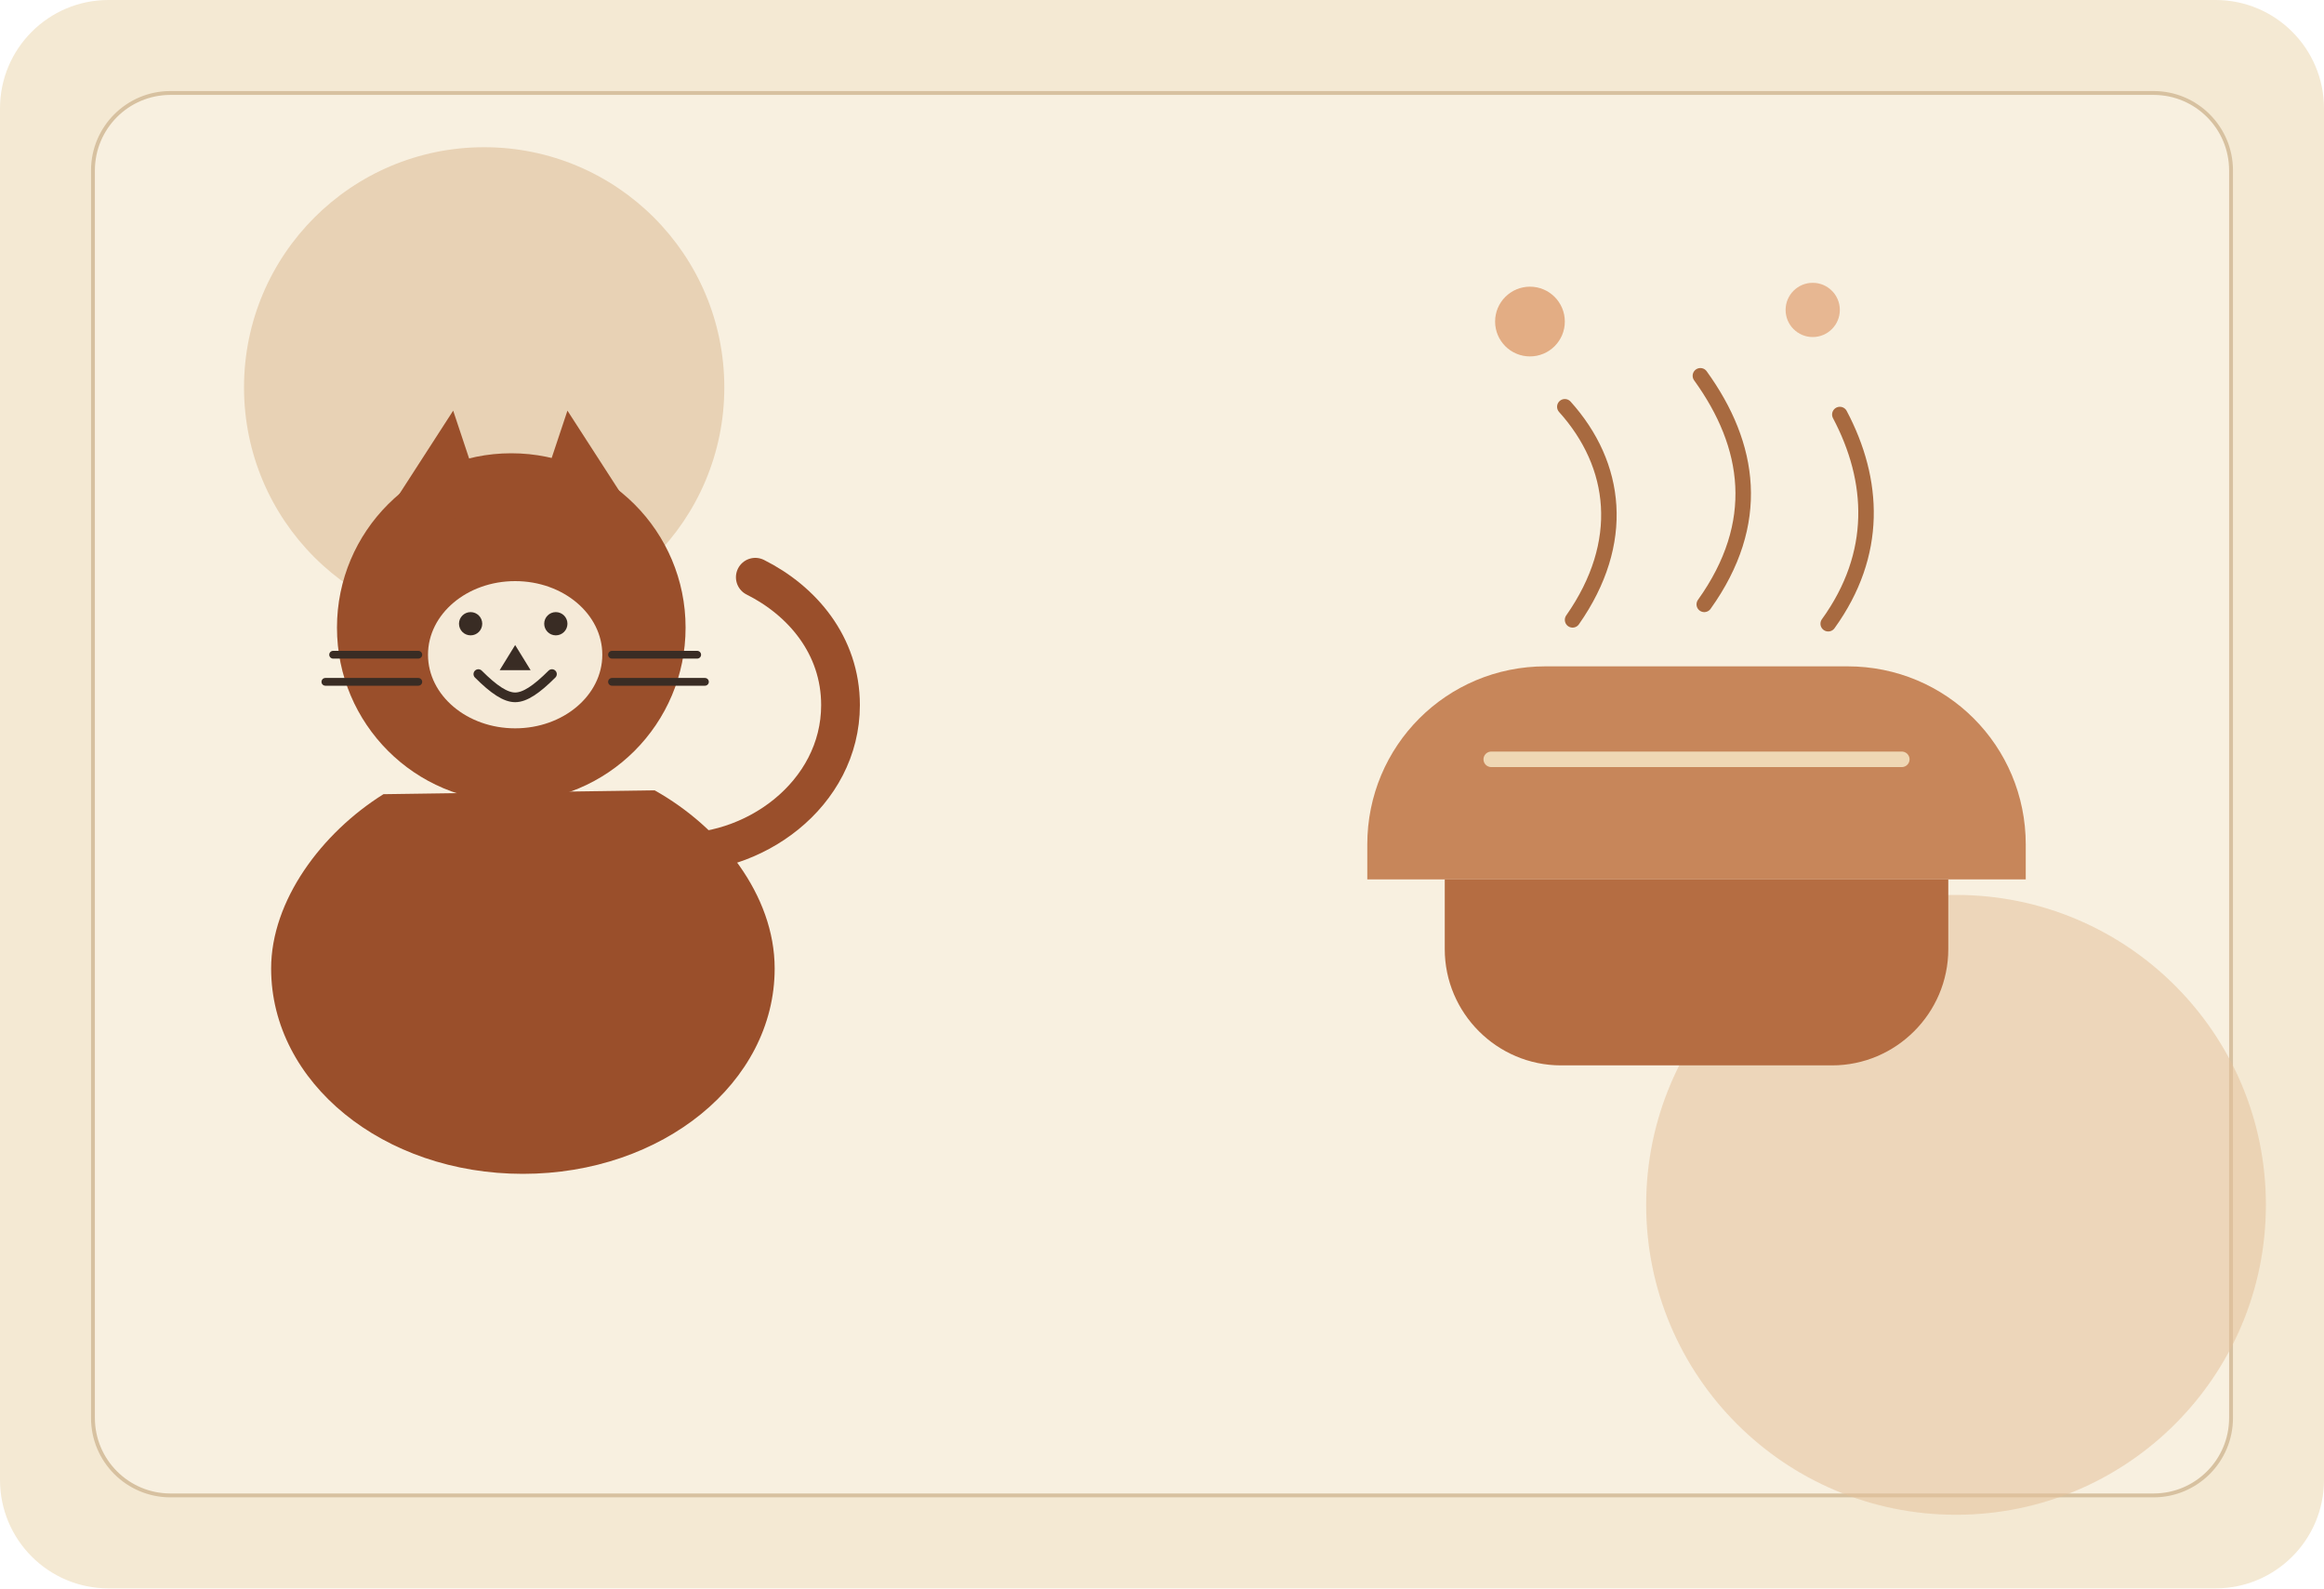
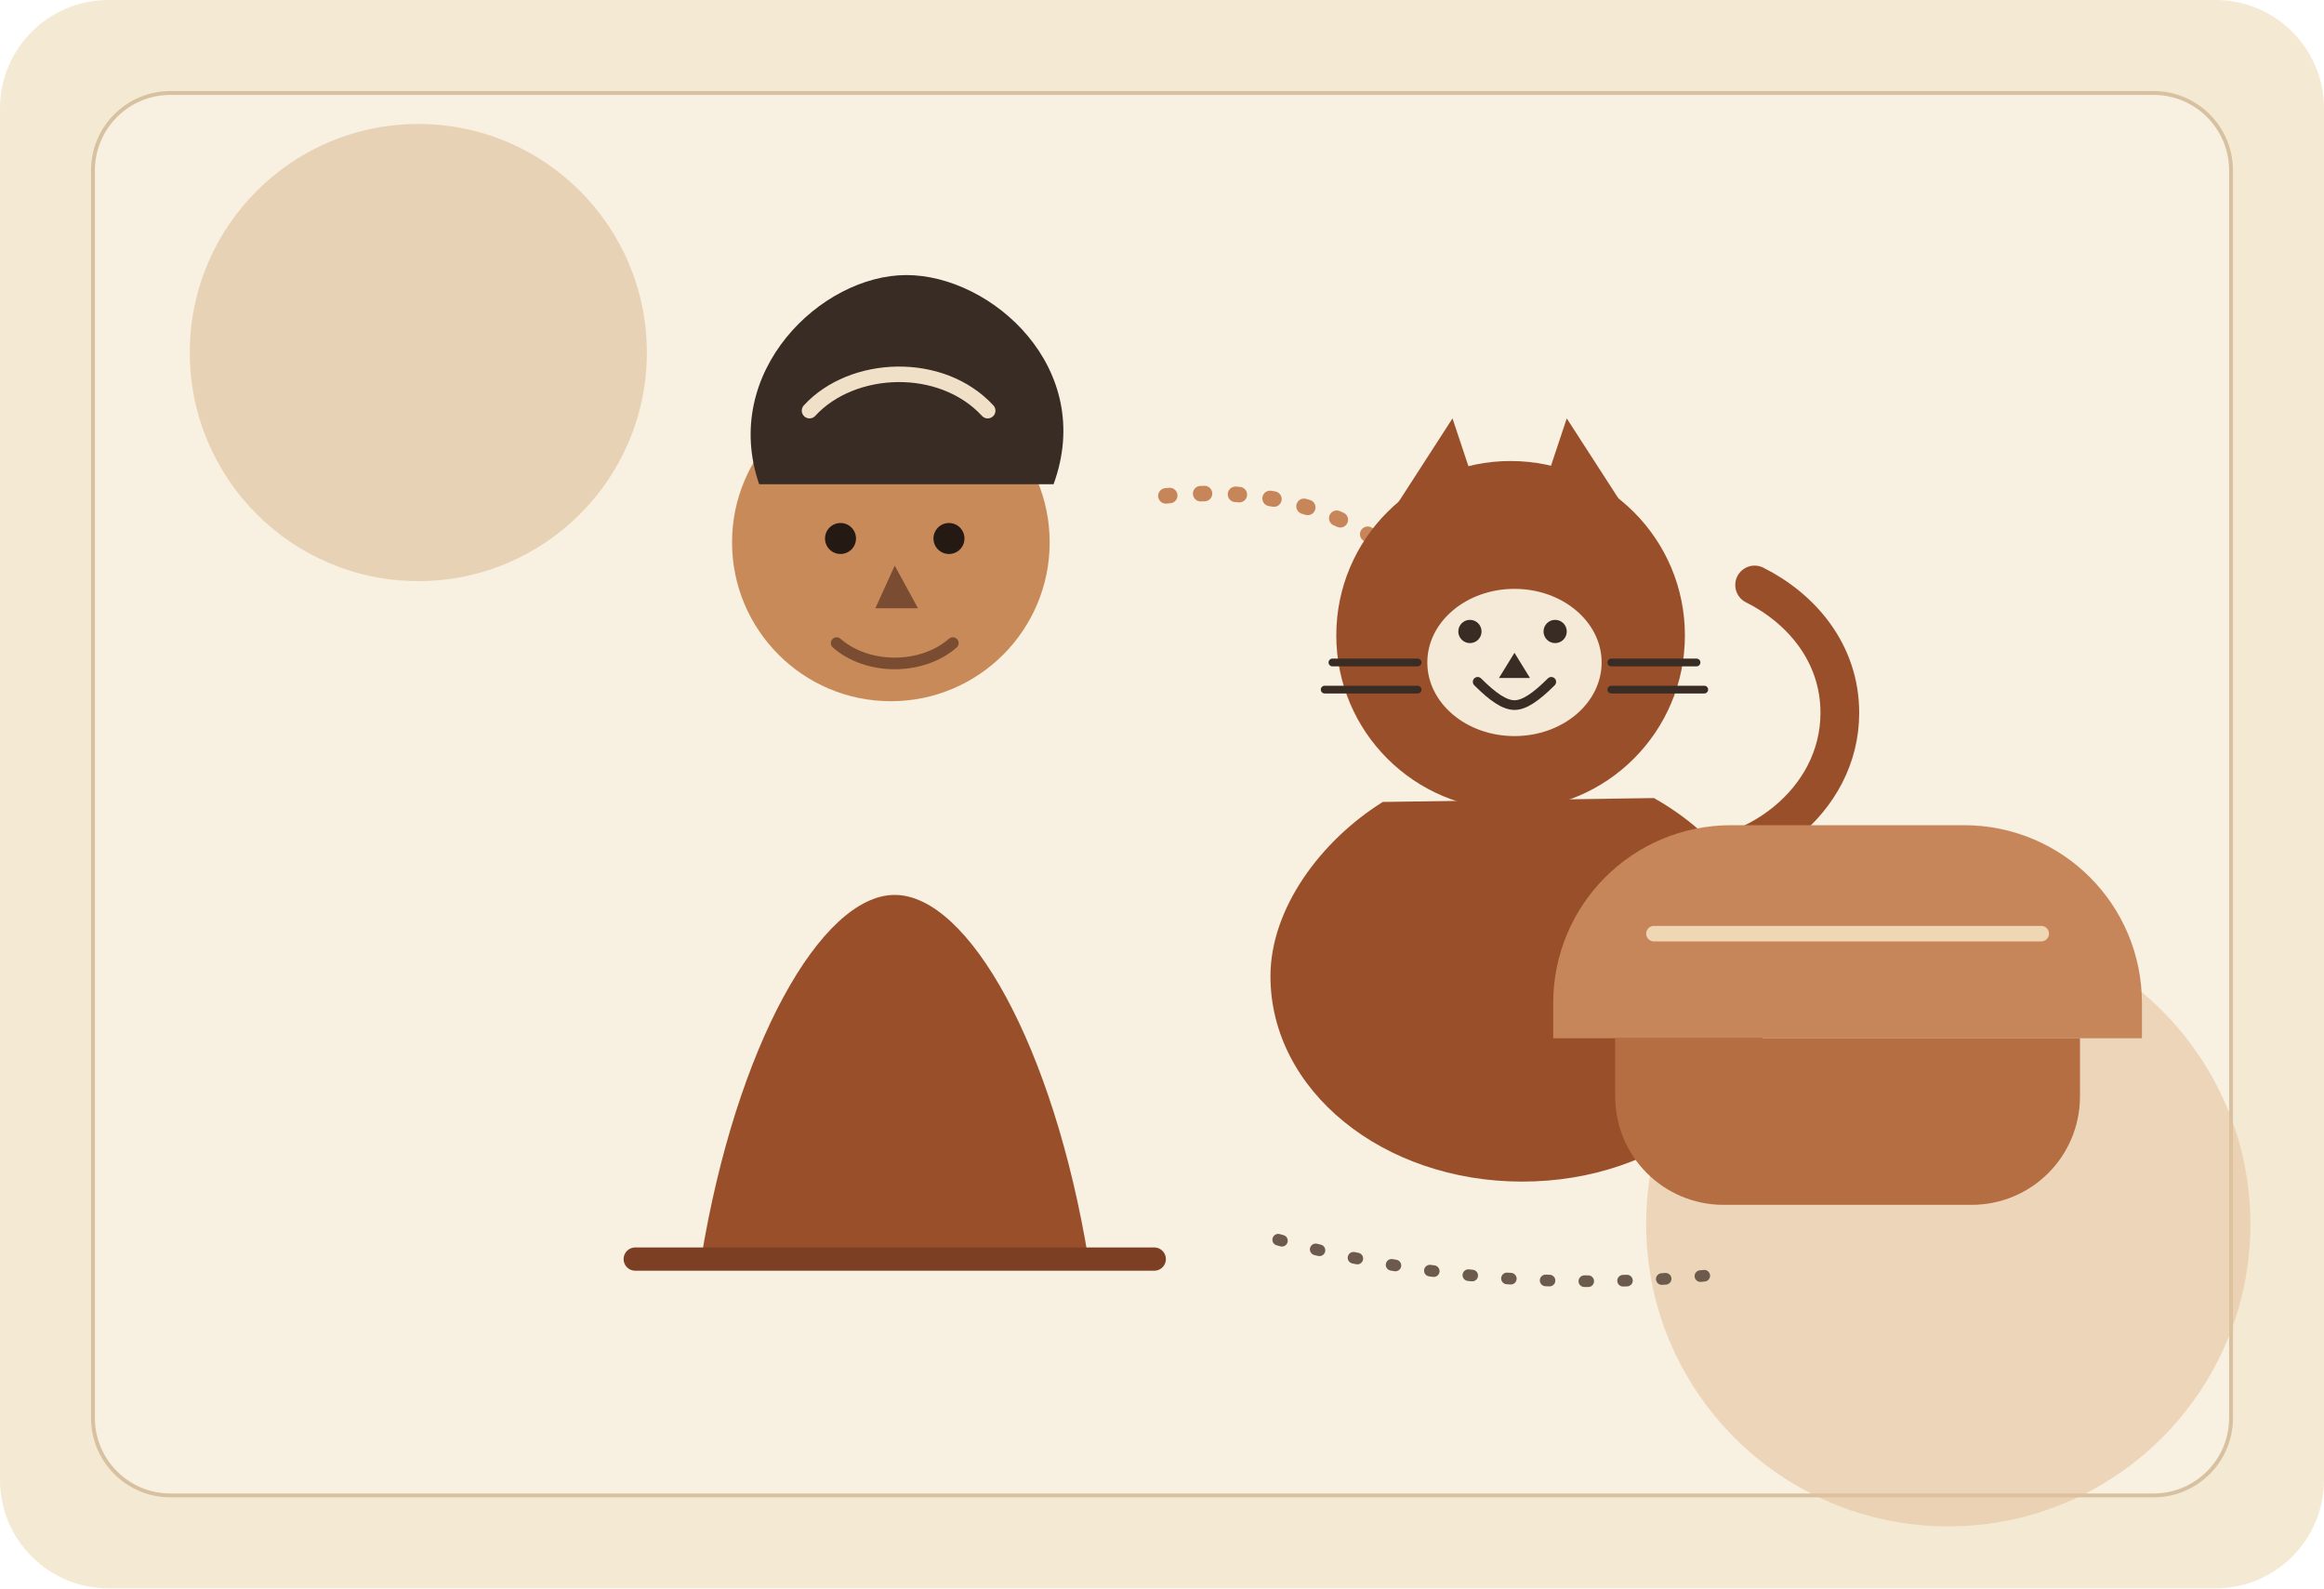
<svg xmlns="http://www.w3.org/2000/svg" width="1200" height="820" viewBox="0 0 1200 820" fill="none">
  <rect width="1200" height="820" rx="56" fill="#F4E9D3" />
  <rect x="48" y="48" width="1104" height="724" rx="40" fill="#F8F0E0" stroke="#D7C1A0" stroke-width="2" />
-   <circle cx="250" cy="200" r="124" fill="#E8D2B5" />
-   <circle cx="1010" cy="622" r="160" fill="#E4C19B" fill-opacity="0.55" />
-   <path d="M264 414C313.706 414 354 373.706 354 324C354 274.294 313.706 234 264 234C214.294 234 174 274.294 174 324C174 373.706 214.294 414 264 414Z" fill="#9A4F2B" />
-   <path d="M203 260L234 212L254 272L203 260Z" fill="#9A4F2B" />
-   <path d="M324 260L293 212L273 272L324 260Z" fill="#9A4F2B" />
-   <ellipse cx="266" cy="338" rx="45" ry="38" fill="#F5EAD8" />
-   <circle cx="243" cy="322" r="6" fill="#392C24" />
-   <circle cx="287" cy="322" r="6" fill="#392C24" />
-   <path d="M266 333L258 346H274L266 333Z" fill="#392C24" />
-   <path d="M247 348C255 356 261 360 266 360C271 360 277 356 285 348" stroke="#392C24" stroke-width="5" stroke-linecap="round" />
-   <path d="M216 338H172" stroke="#392C24" stroke-width="4" stroke-linecap="round" />
-   <path d="M216 352H168" stroke="#392C24" stroke-width="4" stroke-linecap="round" />
-   <path d="M316 338H360" stroke="#392C24" stroke-width="4" stroke-linecap="round" />
-   <path d="M316 352H364" stroke="#392C24" stroke-width="4" stroke-linecap="round" />
-   <path d="M198 410C166 430 140 465 140 500C140 559 198 606 270 606C342 606 400 559 400 500C400 462 372 427 338 408" fill="#9A4F2B" />
-   <path d="M345 440C389 443 434 410 434 364C434 333 414 310 390 298" stroke="#9A4F2B" stroke-width="20" stroke-linecap="round" />
-   <path d="M706 436C706 385 747 344 798 344H954C1005 344 1046 385 1046 436V454H706V436Z" fill="#C7865A" />
-   <path d="M746 454H1006V490C1006 523 979 550 946 550H806C773 550 746 523 746 490V454Z" fill="#B56D42" />
-   <path d="M770 392H982" stroke="#EFD7B4" stroke-width="8" stroke-linecap="round" />
-   <path d="M812 320C840 280 835 240 808 210" stroke="#A86A40" stroke-width="8" stroke-linecap="round" />
-   <path d="M880 312C910 270 904 230 878 194" stroke="#A86A40" stroke-width="8" stroke-linecap="round" />
-   <path d="M944 322C970 286 968 248 950 214" stroke="#A86A40" stroke-width="8" stroke-linecap="round" />
-   <circle cx="790" cy="166" r="18" fill="#D88953" fill-opacity="0.65" />
-   <circle cx="936" cy="160" r="14" fill="#D88953" fill-opacity="0.55" />
+   <circle cx="216" cy="182" r="118" fill="#E8D2B5" />
+   <circle cx="1006" cy="632" r="156" fill="#E4C19B" fill-opacity="0.56" />
+   <circle cx="460" cy="280" r="82" fill="#C98A59" />
+   <path d="M392 250C372 192 424 142 468 142C512 142 566 190 544 250" fill="#392C24" />
+   <path d="M418 212C440 188 486 186 510 212" stroke="#F0E0C7" stroke-width="8" stroke-linecap="round" />
+   <circle cx="434" cy="278" r="8" fill="#241913" />
+   <circle cx="490" cy="278" r="8" fill="#241913" />
+   <path d="M462 292L452 314H474L462 292Z" fill="#7A4C31" />
+   <path d="M432 332C448 346 476 346 492 332" stroke="#7A4C31" stroke-width="6" stroke-linecap="round" />
+   <path d="M362 650C380 540 424 462 462 462C500 462 544 540 562 650" fill="#9A4F2B" />
+   <path d="M328 650H596" stroke="#7C3F23" stroke-width="12" stroke-linecap="round" />
+   <path d="M602 256C660 250 706 266 740 304" stroke="#C7865A" stroke-width="8" stroke-linecap="round" stroke-dasharray="2 16" />
+   <path d="M780 418C829.706 418 870 377.706 870 328C870 278.294 829.706 238 780 238C730.294 238 690 278.294 690 328C690 377.706 730.294 418 780 418Z" fill="#9A4F2B" />
+   <path d="M719 264L750 216L770 276L719 264Z" fill="#9A4F2B" />
+   <path d="M840 264L809 216L789 276L840 264Z" fill="#9A4F2B" />
+   <ellipse cx="782" cy="342" rx="45" ry="38" fill="#F5EAD8" />
+   <circle cx="759" cy="326" r="6" fill="#392C24" />
+   <circle cx="803" cy="326" r="6" fill="#392C24" />
+   <path d="M782 337L774 350H790L782 337Z" fill="#392C24" />
+   <path d="M763 352C771 360 777 364 782 364C787 364 793 360 801 352" stroke="#392C24" stroke-width="5" stroke-linecap="round" />
+   <path d="M732 342H688" stroke="#392C24" stroke-width="4" stroke-linecap="round" />
+   <path d="M732 356H684" stroke="#392C24" stroke-width="4" stroke-linecap="round" />
+   <path d="M832 342H876" stroke="#392C24" stroke-width="4" stroke-linecap="round" />
+   <path d="M832 356H880" stroke="#392C24" stroke-width="4" stroke-linecap="round" />
+   <path d="M714 414C682 434 656 469 656 504C656 563 714 610 786 610C858 610 916 563 916 504C916 466 888 431 854 412" fill="#9A4F2B" />
+   <path d="M861 444C905 447 950 414 950 368C950 337 930 314 906 302" stroke="#9A4F2B" stroke-width="20" stroke-linecap="round" />
+   <path d="M660 640C732 660 810 666 886 658" stroke="#6C5A4D" stroke-width="6" stroke-linecap="round" stroke-dasharray="2 18" />
+   <path d="M802 518C802 467 843 426 894 426H1014C1065 426 1106 467 1106 518V536H802V518Z" fill="#C7865A" />
+   <path d="M834 536H1074V566C1074 597 1049 622 1018 622H890C859 622 834 597 834 566V536Z" fill="#B56D42" />
+   <path d="M854 482H1054" stroke="#EFD7B4" stroke-width="8" stroke-linecap="round" />
</svg>
